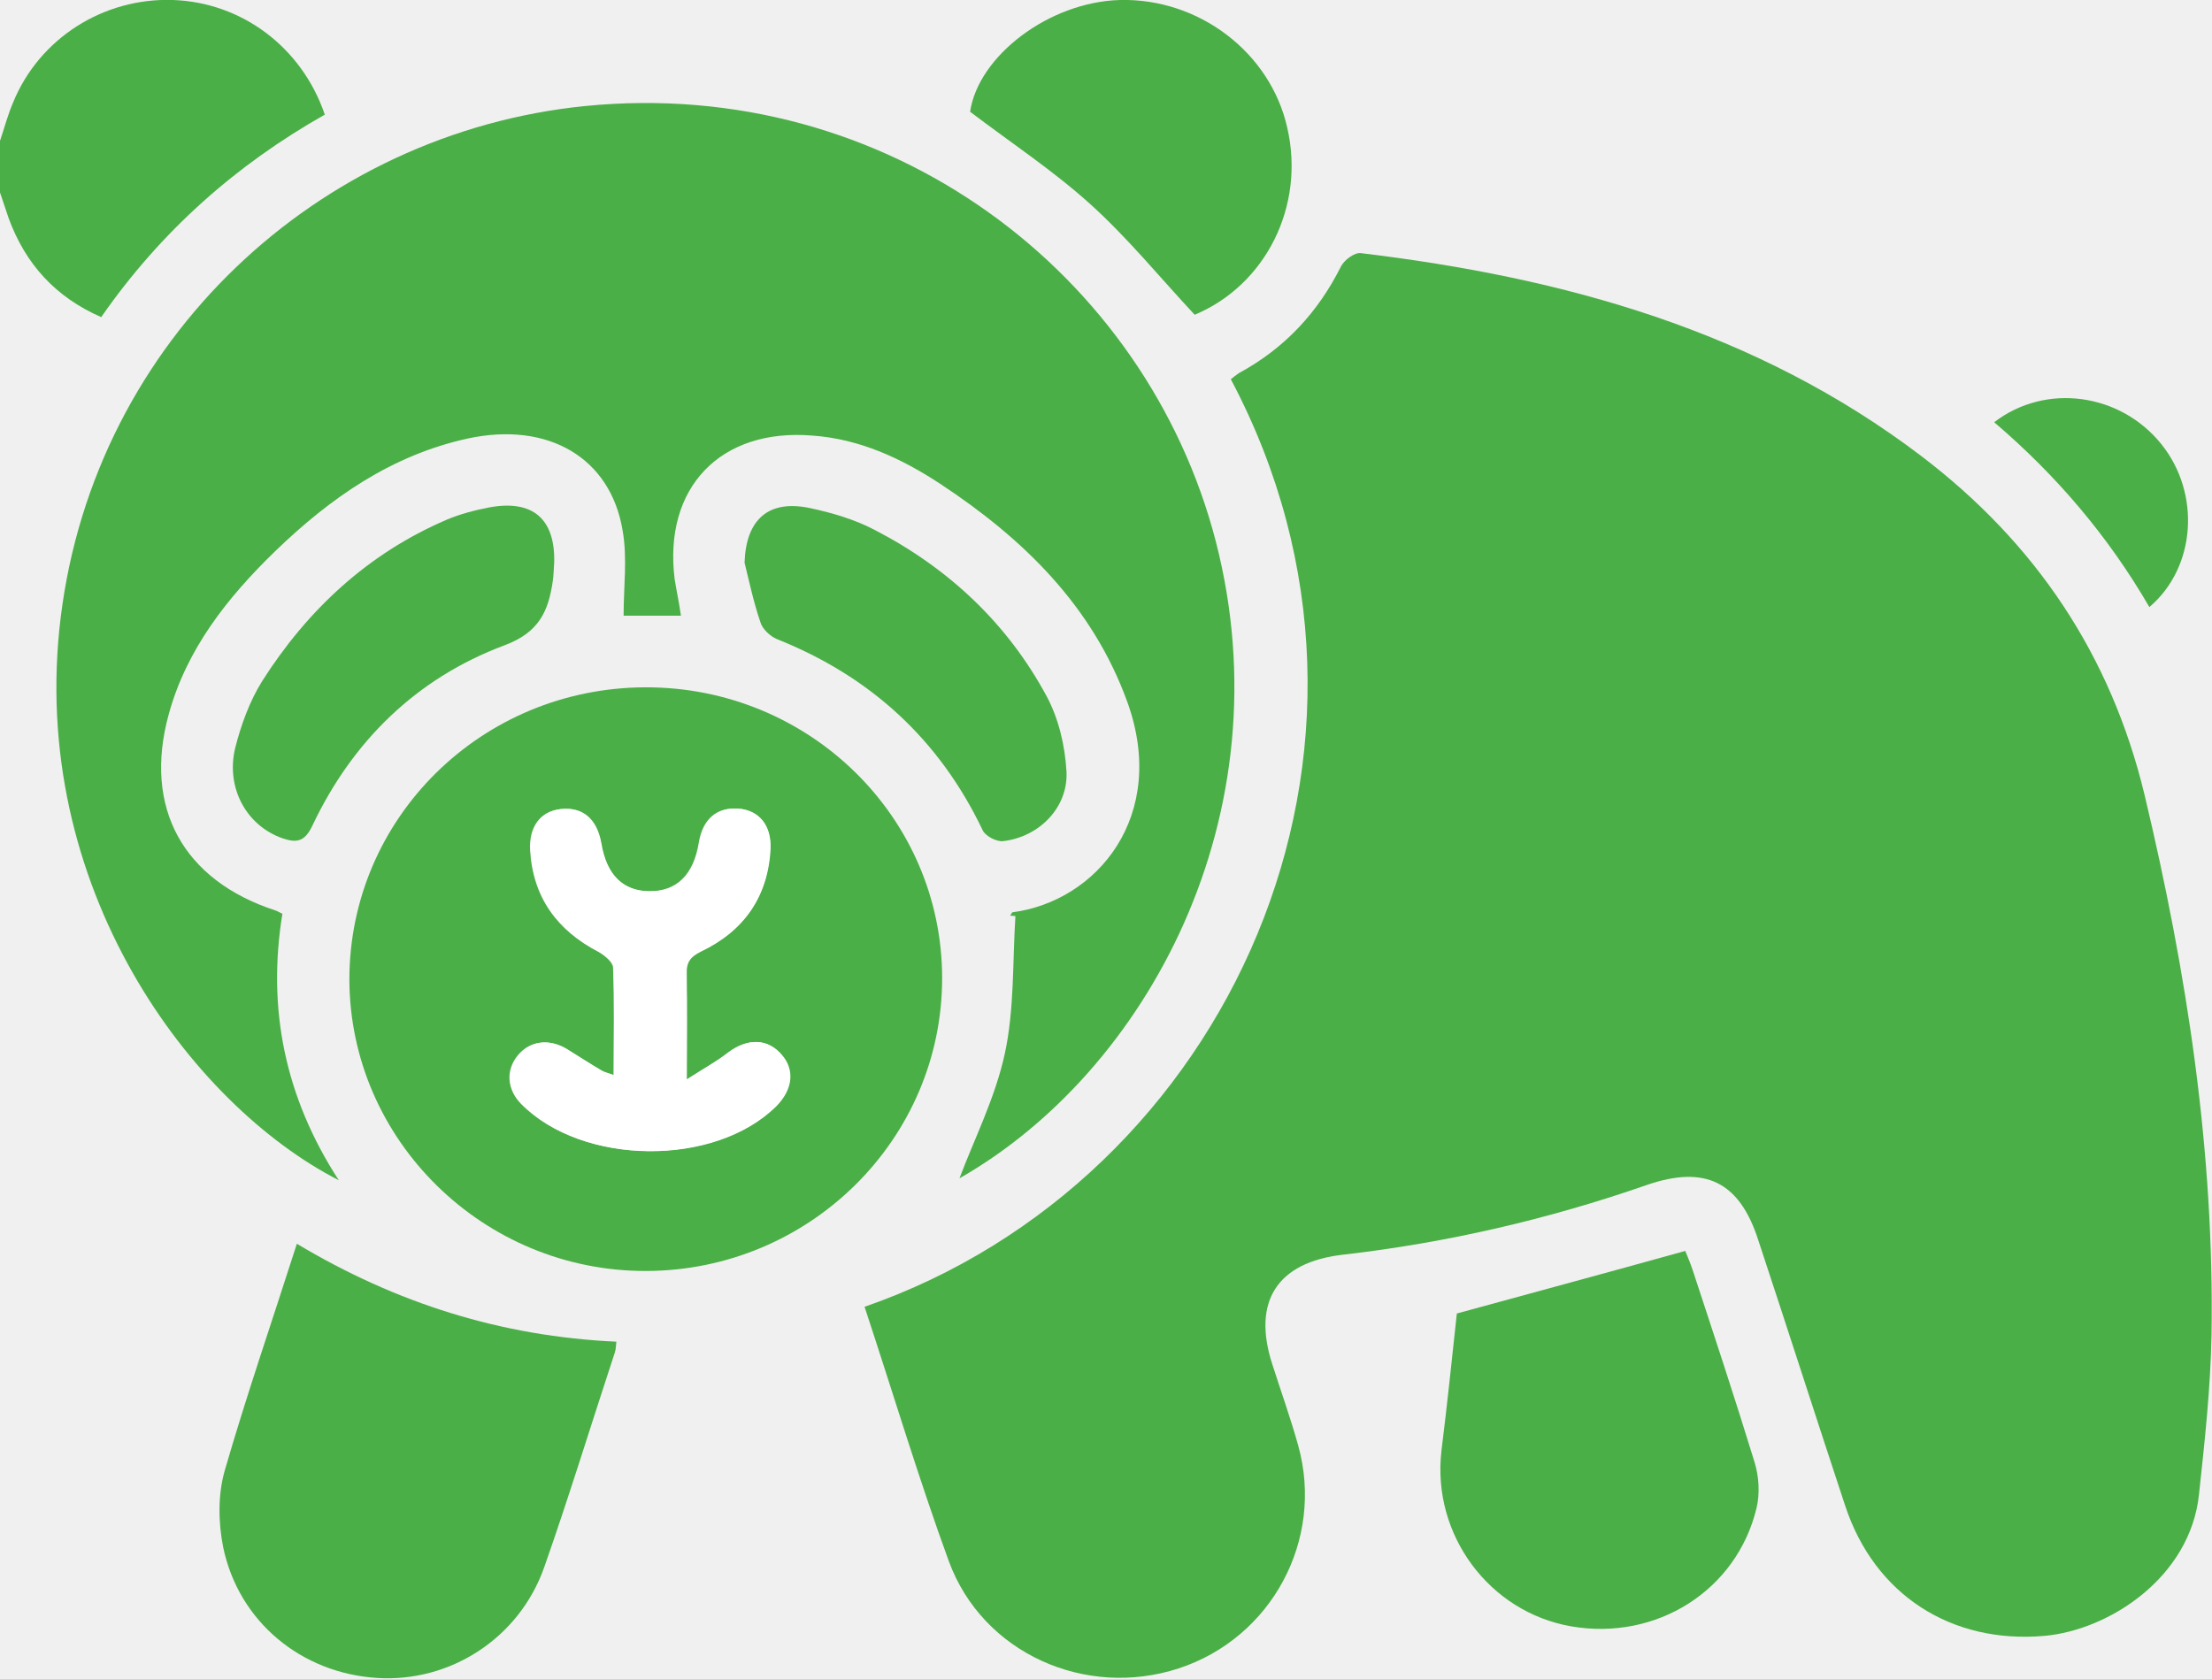
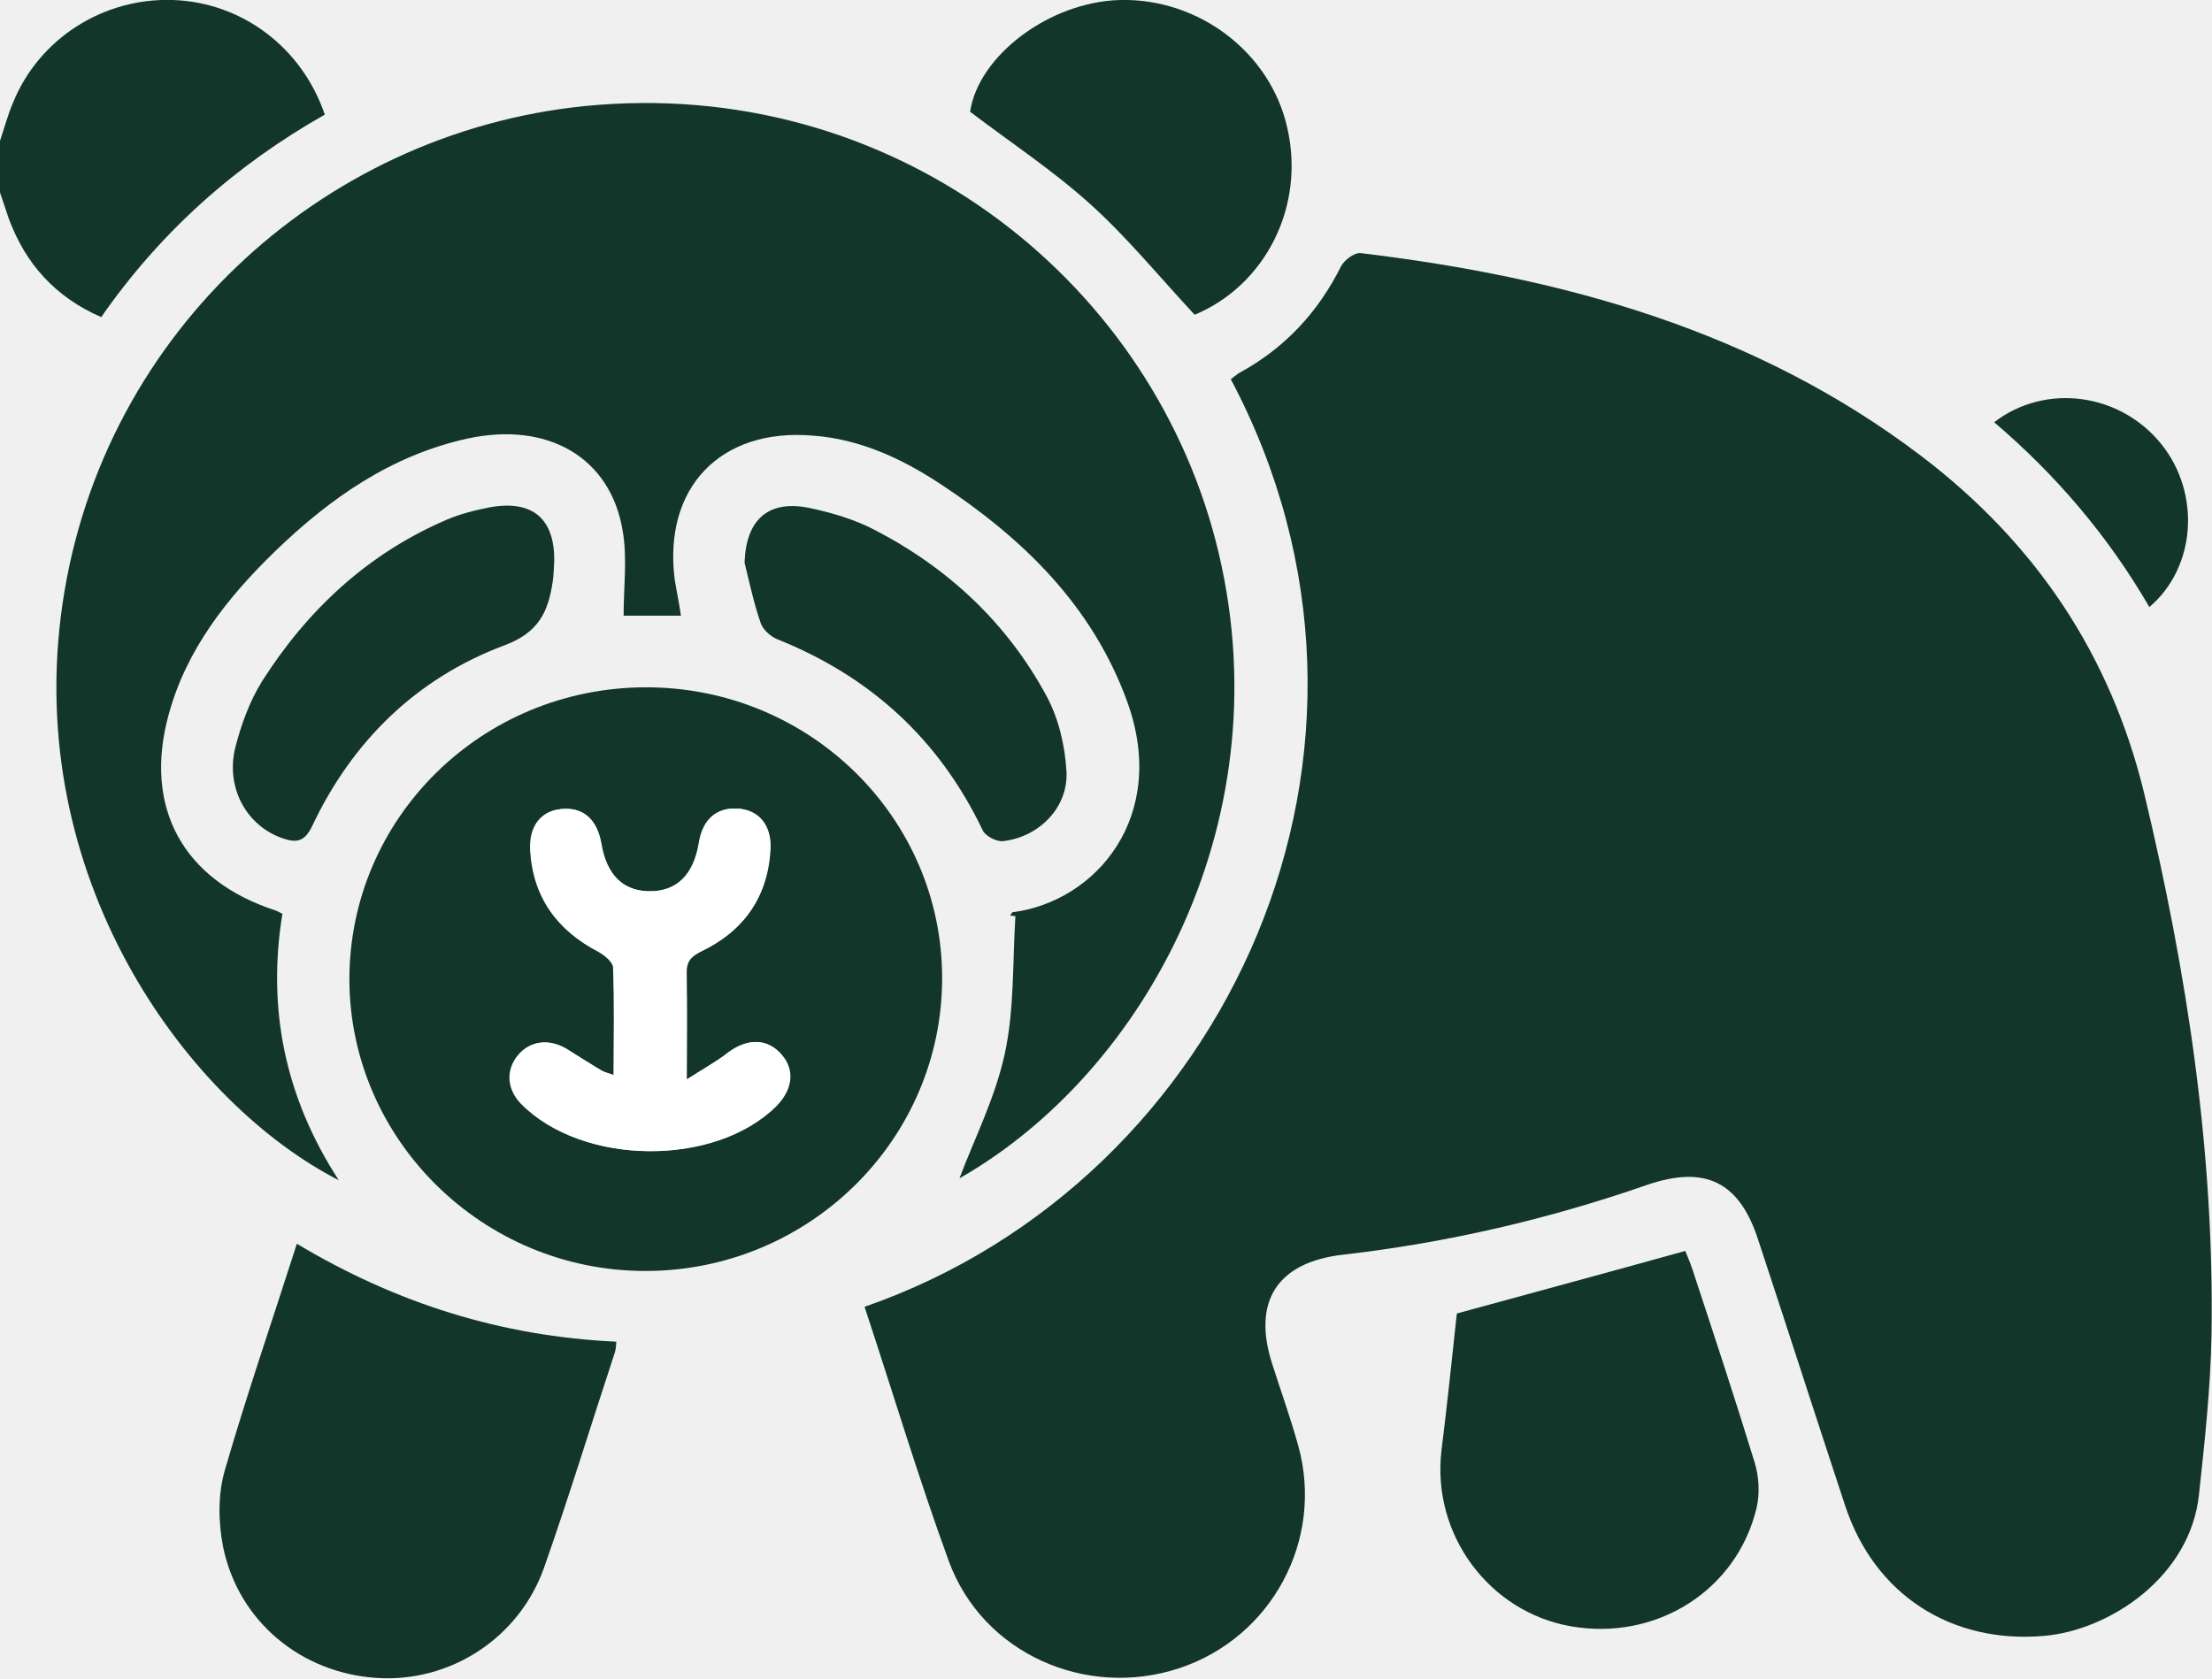
<svg xmlns="http://www.w3.org/2000/svg" width="112" height="85" viewBox="0 0 112 85" fill="none">
  <g clip-path="url(#clip0_136_1226)">
-     <path d="M0 7.136C0.22 6.483 0.39 5.829 0.659 5.2C1.976 1.959 5.222 -0.121 8.76 -0C12.225 0.121 15.275 2.37 16.446 5.805C11.956 8.345 8.15 11.707 5.124 16.061C2.806 15.045 1.293 13.376 0.439 11.054C0.293 10.619 0.146 10.183 0 9.748C0 8.877 0 8.006 0 7.136Z" fill="#4BAF47" />
-     <path d="M43.775 66.181C62.174 59.795 72.227 37.904 62.32 19.206C62.442 19.109 62.589 18.988 62.735 18.892C65.053 17.634 66.737 15.819 67.908 13.473C68.079 13.159 68.591 12.772 68.908 12.82C79.181 14.054 88.917 16.739 97.287 23.1C103.07 27.503 106.876 33.163 108.584 40.25C110.731 49.249 112.122 58.319 111.976 67.584C111.927 70.293 111.634 72.978 111.341 75.687C110.902 79.872 106.803 82.557 103.509 82.847C98.799 83.258 94.92 80.767 93.431 76.268C91.943 71.769 90.503 67.269 89.015 62.77C88.063 59.843 86.331 58.997 83.378 60.013C78.376 61.754 73.252 62.94 67.981 63.544C64.662 63.931 63.394 65.915 64.418 69.084C64.858 70.462 65.346 71.817 65.736 73.22C67.054 77.985 64.394 82.944 59.685 84.492C54.951 86.04 49.754 83.718 48.045 79.074C46.508 74.865 45.215 70.535 43.775 66.181Z" fill="#4BAF47" />
-     <path d="M34.478 31.18C33.429 31.18 32.453 31.18 31.575 31.18C31.575 29.704 31.77 28.253 31.526 26.874C30.916 23.173 27.744 21.335 23.693 22.206C19.814 23.052 16.715 25.229 13.933 27.914C11.517 30.26 9.443 32.873 8.54 36.187C7.247 40.904 9.272 44.58 13.933 46.104C14.03 46.128 14.128 46.201 14.299 46.273C13.518 51.063 14.421 55.562 17.154 59.771C9.687 55.949 1.391 44.919 3.075 31.252C4.807 17.198 16.129 6.725 29.623 5.37C44.946 3.846 58.05 13.836 61.563 27.43C65.126 41.291 58.05 54.28 48.582 59.674C49.314 57.715 50.388 55.61 50.876 53.361C51.364 51.111 51.266 48.717 51.413 46.394C51.315 46.394 51.242 46.37 51.144 46.37C51.193 46.322 51.217 46.225 51.266 46.201C55.536 45.645 59.172 41.315 57.074 35.534C55.317 30.696 51.827 27.285 47.606 24.503C45.654 23.221 43.531 22.23 41.14 22.06C36.479 21.673 33.576 24.697 34.161 29.341C34.259 29.946 34.381 30.502 34.478 31.18Z" fill="#4BAF47" />
-     <path d="M32.673 34.808C40.969 34.784 47.703 41.387 47.703 49.539C47.703 57.691 40.993 64.343 32.721 64.367C24.474 64.391 17.715 57.739 17.69 49.612C17.69 41.436 24.376 34.832 32.673 34.808ZM34.771 54.667C34.771 52.635 34.795 50.966 34.747 49.321C34.722 48.717 34.942 48.45 35.479 48.184C37.675 47.144 38.87 45.403 38.992 42.984C39.066 41.798 38.407 41.025 37.358 40.952C36.284 40.879 35.576 41.484 35.381 42.669C35.113 44.314 34.259 45.137 32.868 45.137C31.526 45.112 30.696 44.29 30.428 42.718C30.208 41.46 29.476 40.855 28.378 40.976C27.353 41.097 26.768 41.871 26.841 43.081C26.987 45.451 28.207 47.12 30.306 48.209C30.599 48.378 31.013 48.717 31.038 48.983C31.111 50.773 31.062 52.563 31.062 54.449C30.745 54.328 30.574 54.304 30.428 54.208C29.842 53.845 29.256 53.482 28.671 53.119C27.792 52.587 26.816 52.708 26.206 53.458C25.596 54.208 25.669 55.175 26.377 55.901C29.476 59.045 36.162 59.094 39.285 56.022C40.115 55.199 40.237 54.208 39.554 53.409C38.846 52.587 37.846 52.563 36.845 53.312C36.284 53.772 35.65 54.135 34.771 54.667Z" fill="#4BAF47" />
-     <path d="M15.031 62.988C20.082 66.012 25.401 67.681 31.209 67.947C31.184 68.165 31.184 68.334 31.136 68.479C29.94 72.107 28.817 75.784 27.549 79.388C26.28 82.968 22.791 85.218 19.081 84.976C15.251 84.734 12.079 82.121 11.298 78.348C11.054 77.114 11.029 75.711 11.371 74.502C12.469 70.704 13.762 66.955 15.031 62.988Z" fill="#4BAF47" />
-     <path d="M73.764 66.52C77.644 65.455 81.426 64.439 85.33 63.351C85.428 63.593 85.574 63.931 85.696 64.294C86.77 67.56 87.843 70.801 88.844 74.067C89.063 74.792 89.112 75.639 88.941 76.365C87.941 80.549 83.866 83.113 79.547 82.363C75.399 81.638 72.495 77.719 72.983 73.486C73.276 71.14 73.52 68.769 73.764 66.52Z" fill="#4BAF47" />
-     <path d="M60.49 15.941C58.709 14.03 57.098 12.046 55.195 10.329C53.316 8.635 51.193 7.233 49.119 5.66C49.534 2.83 53.121 0.097 56.708 2.73932e-05C60.71 -0.097 64.321 2.661 65.175 6.458C66.102 10.45 64.077 14.441 60.49 15.941Z" fill="#4BAF47" />
-     <path d="M37.699 28.495C37.772 26.294 38.919 25.278 41.042 25.737C42.165 25.979 43.311 26.318 44.312 26.85C48.045 28.785 51.022 31.591 52.999 35.268C53.609 36.404 53.926 37.783 53.999 39.065C54.097 40.879 52.633 42.379 50.803 42.597C50.461 42.645 49.875 42.331 49.753 42.041C47.557 37.445 44.068 34.252 39.334 32.365C38.992 32.22 38.602 31.857 38.504 31.518C38.163 30.527 37.943 29.486 37.699 28.495Z" fill="#4BAF47" />
-     <path d="M28.061 28.47C28.037 28.785 28.037 29.123 27.988 29.438C27.768 30.938 27.305 32.026 25.548 32.679C21.082 34.348 17.837 37.541 15.812 41.823C15.421 42.645 15.007 42.694 14.299 42.452C12.493 41.823 11.42 39.912 11.908 37.88C12.201 36.719 12.64 35.509 13.274 34.493C15.568 30.889 18.618 28.035 22.62 26.318C23.303 26.027 24.059 25.834 24.816 25.689C26.988 25.302 28.11 26.293 28.061 28.47Z" fill="#4BAF47" />
-     <path d="M100.971 21.383C103.582 19.375 107.364 19.908 109.438 22.496C111.439 24.987 111.195 28.736 108.828 30.744C106.754 27.164 104.118 24.068 100.971 21.383Z" fill="#4BAF47" />
+     <path d="M0 7.136C0.22 6.483 0.39 5.829 0.659 5.2C1.976 1.959 5.222 -0.121 8.76 -0C12.225 0.121 15.275 2.37 16.446 5.805C11.956 8.345 8.15 11.707 5.124 16.061C2.806 15.045 1.293 13.376 0.439 11.054C0.293 10.619 0.146 10.183 0 9.748C0 8.877 0 8.006 0 7.136Z" fill="#12372a" />
+     <path d="M43.775 66.181C62.174 59.795 72.227 37.904 62.32 19.206C62.442 19.109 62.589 18.988 62.735 18.892C65.053 17.634 66.737 15.819 67.908 13.473C68.079 13.159 68.591 12.772 68.908 12.82C79.181 14.054 88.917 16.739 97.287 23.1C103.07 27.503 106.876 33.163 108.584 40.25C110.731 49.249 112.122 58.319 111.976 67.584C111.927 70.293 111.634 72.978 111.341 75.687C110.902 79.872 106.803 82.557 103.509 82.847C98.799 83.258 94.92 80.767 93.431 76.268C91.943 71.769 90.503 67.269 89.015 62.77C88.063 59.843 86.331 58.997 83.378 60.013C78.376 61.754 73.252 62.94 67.981 63.544C64.662 63.931 63.394 65.915 64.418 69.084C64.858 70.462 65.346 71.817 65.736 73.22C67.054 77.985 64.394 82.944 59.685 84.492C54.951 86.04 49.754 83.718 48.045 79.074C46.508 74.865 45.215 70.535 43.775 66.181Z" fill="#12372a" />
+     <path d="M34.478 31.18C33.429 31.18 32.453 31.18 31.575 31.18C31.575 29.704 31.77 28.253 31.526 26.874C30.916 23.173 27.744 21.335 23.693 22.206C19.814 23.052 16.715 25.229 13.933 27.914C11.517 30.26 9.443 32.873 8.54 36.187C7.247 40.904 9.272 44.58 13.933 46.104C14.03 46.128 14.128 46.201 14.299 46.273C13.518 51.063 14.421 55.562 17.154 59.771C9.687 55.949 1.391 44.919 3.075 31.252C4.807 17.198 16.129 6.725 29.623 5.37C44.946 3.846 58.05 13.836 61.563 27.43C65.126 41.291 58.05 54.28 48.582 59.674C49.314 57.715 50.388 55.61 50.876 53.361C51.364 51.111 51.266 48.717 51.413 46.394C51.315 46.394 51.242 46.37 51.144 46.37C51.193 46.322 51.217 46.225 51.266 46.201C55.536 45.645 59.172 41.315 57.074 35.534C55.317 30.696 51.827 27.285 47.606 24.503C45.654 23.221 43.531 22.23 41.14 22.06C36.479 21.673 33.576 24.697 34.161 29.341C34.259 29.946 34.381 30.502 34.478 31.18Z" fill="#12372a" />
+     <path d="M32.673 34.808C40.969 34.784 47.703 41.387 47.703 49.539C47.703 57.691 40.993 64.343 32.721 64.367C24.474 64.391 17.715 57.739 17.69 49.612C17.69 41.436 24.376 34.832 32.673 34.808ZM34.771 54.667C34.771 52.635 34.795 50.966 34.747 49.321C34.722 48.717 34.942 48.45 35.479 48.184C37.675 47.144 38.87 45.403 38.992 42.984C39.066 41.798 38.407 41.025 37.358 40.952C36.284 40.879 35.576 41.484 35.381 42.669C35.113 44.314 34.259 45.137 32.868 45.137C31.526 45.112 30.696 44.29 30.428 42.718C30.208 41.46 29.476 40.855 28.378 40.976C27.353 41.097 26.768 41.871 26.841 43.081C26.987 45.451 28.207 47.12 30.306 48.209C30.599 48.378 31.013 48.717 31.038 48.983C31.111 50.773 31.062 52.563 31.062 54.449C30.745 54.328 30.574 54.304 30.428 54.208C29.842 53.845 29.256 53.482 28.671 53.119C27.792 52.587 26.816 52.708 26.206 53.458C25.596 54.208 25.669 55.175 26.377 55.901C29.476 59.045 36.162 59.094 39.285 56.022C40.115 55.199 40.237 54.208 39.554 53.409C38.846 52.587 37.846 52.563 36.845 53.312C36.284 53.772 35.65 54.135 34.771 54.667Z" fill="#12372a" />
+     <path d="M15.031 62.988C20.082 66.012 25.401 67.681 31.209 67.947C31.184 68.165 31.184 68.334 31.136 68.479C29.94 72.107 28.817 75.784 27.549 79.388C26.28 82.968 22.791 85.218 19.081 84.976C15.251 84.734 12.079 82.121 11.298 78.348C11.054 77.114 11.029 75.711 11.371 74.502C12.469 70.704 13.762 66.955 15.031 62.988Z" fill="#12372a" />
+     <path d="M73.764 66.52C77.644 65.455 81.426 64.439 85.33 63.351C85.428 63.593 85.574 63.931 85.696 64.294C86.77 67.56 87.843 70.801 88.844 74.067C89.063 74.792 89.112 75.639 88.941 76.365C87.941 80.549 83.866 83.113 79.547 82.363C75.399 81.638 72.495 77.719 72.983 73.486C73.276 71.14 73.52 68.769 73.764 66.52Z" fill="#12372a" />
+     <path d="M60.49 15.941C58.709 14.03 57.098 12.046 55.195 10.329C53.316 8.635 51.193 7.233 49.119 5.66C49.534 2.83 53.121 0.097 56.708 2.73932e-05C60.71 -0.097 64.321 2.661 65.175 6.458C66.102 10.45 64.077 14.441 60.49 15.941Z" fill="#12372a" />
+     <path d="M37.699 28.495C37.772 26.294 38.919 25.278 41.042 25.737C42.165 25.979 43.311 26.318 44.312 26.85C48.045 28.785 51.022 31.591 52.999 35.268C53.609 36.404 53.926 37.783 53.999 39.065C54.097 40.879 52.633 42.379 50.803 42.597C50.461 42.645 49.875 42.331 49.753 42.041C47.557 37.445 44.068 34.252 39.334 32.365C38.992 32.22 38.602 31.857 38.504 31.518C38.163 30.527 37.943 29.486 37.699 28.495Z" fill="#12372a" />
+     <path d="M28.061 28.47C28.037 28.785 28.037 29.123 27.988 29.438C27.768 30.938 27.305 32.026 25.548 32.679C21.082 34.348 17.837 37.541 15.812 41.823C15.421 42.645 15.007 42.694 14.299 42.452C12.493 41.823 11.42 39.912 11.908 37.88C12.201 36.719 12.64 35.509 13.274 34.493C15.568 30.889 18.618 28.035 22.62 26.318C23.303 26.027 24.059 25.834 24.816 25.689C26.988 25.302 28.11 26.293 28.061 28.47Z" fill="#12372a" />
+     <path d="M100.971 21.383C103.582 19.375 107.364 19.908 109.438 22.496C111.439 24.987 111.195 28.736 108.828 30.744C106.754 27.164 104.118 24.068 100.971 21.383Z" fill="#12372a" />
    <path d="M34.772 54.667C35.626 54.111 36.285 53.748 36.87 53.312C37.87 52.563 38.871 52.587 39.579 53.409C40.262 54.183 40.14 55.175 39.31 56.022C36.187 59.118 29.501 59.045 26.402 55.901C25.695 55.175 25.621 54.207 26.231 53.458C26.841 52.708 27.793 52.587 28.696 53.119C29.281 53.482 29.867 53.869 30.453 54.207C30.599 54.304 30.77 54.328 31.087 54.449C31.087 52.538 31.111 50.773 31.063 48.983C31.063 48.717 30.648 48.378 30.331 48.209C28.232 47.12 27.012 45.451 26.866 43.081C26.793 41.871 27.378 41.073 28.403 40.976C29.501 40.855 30.233 41.46 30.453 42.718C30.721 44.314 31.551 45.137 32.893 45.137C34.284 45.161 35.138 44.314 35.406 42.669C35.601 41.484 36.309 40.879 37.383 40.952C38.432 41.025 39.066 41.798 39.017 42.984C38.895 45.403 37.675 47.144 35.504 48.184C34.967 48.45 34.747 48.717 34.772 49.321C34.796 50.99 34.772 52.635 34.772 54.667Z" fill="white" />
  </g>
  <defs>
    <clipPath id="clip0_136_1226">
      <rect width="112" height="85" fill="white" />
    </clipPath>
  </defs>
</svg>
